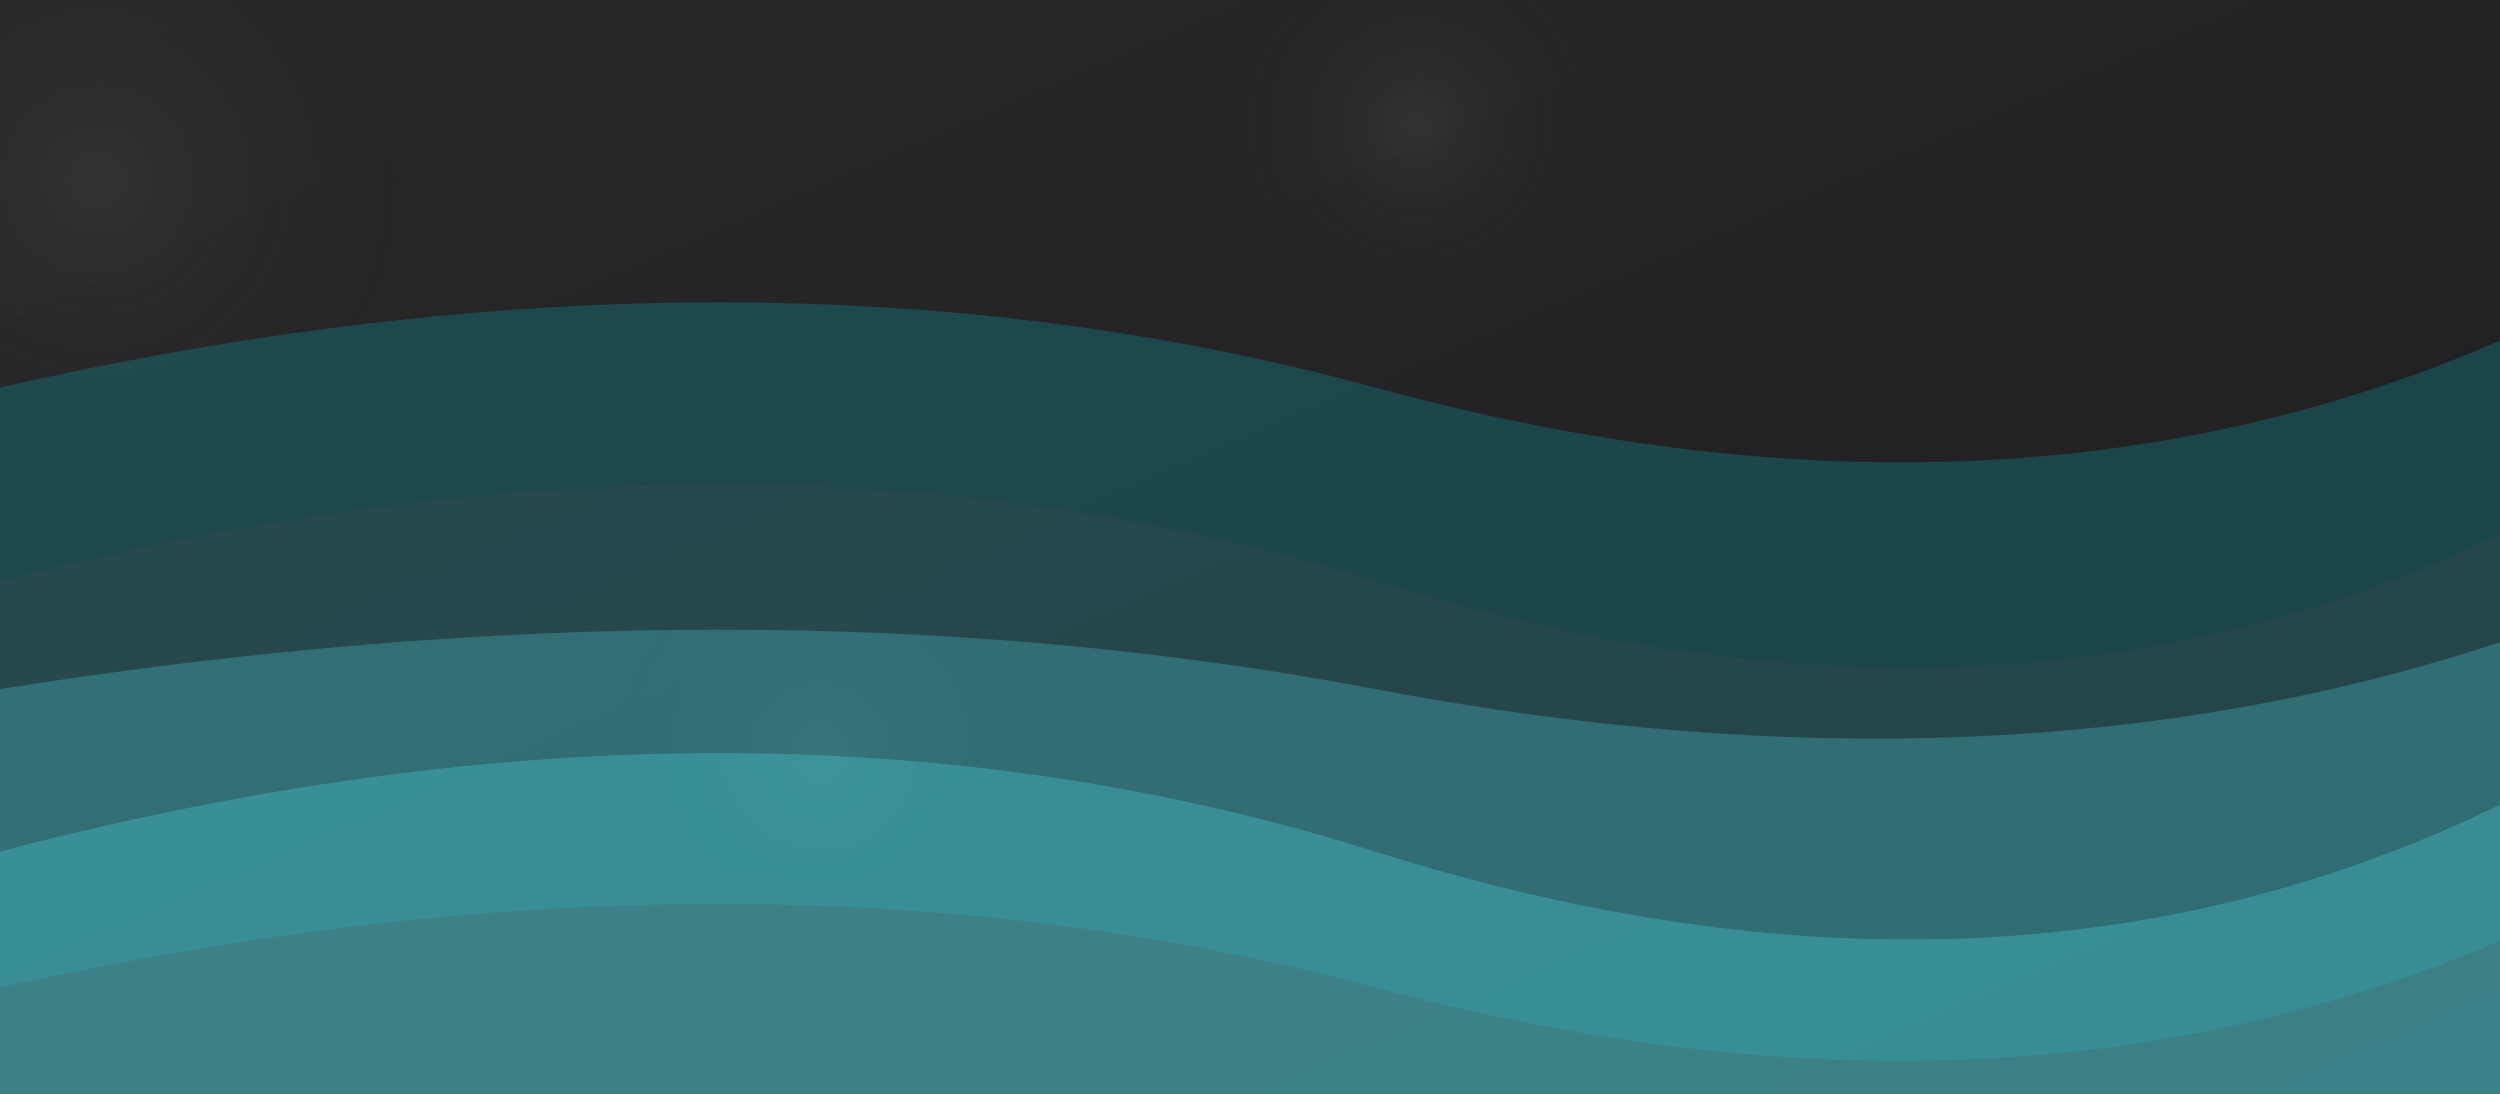
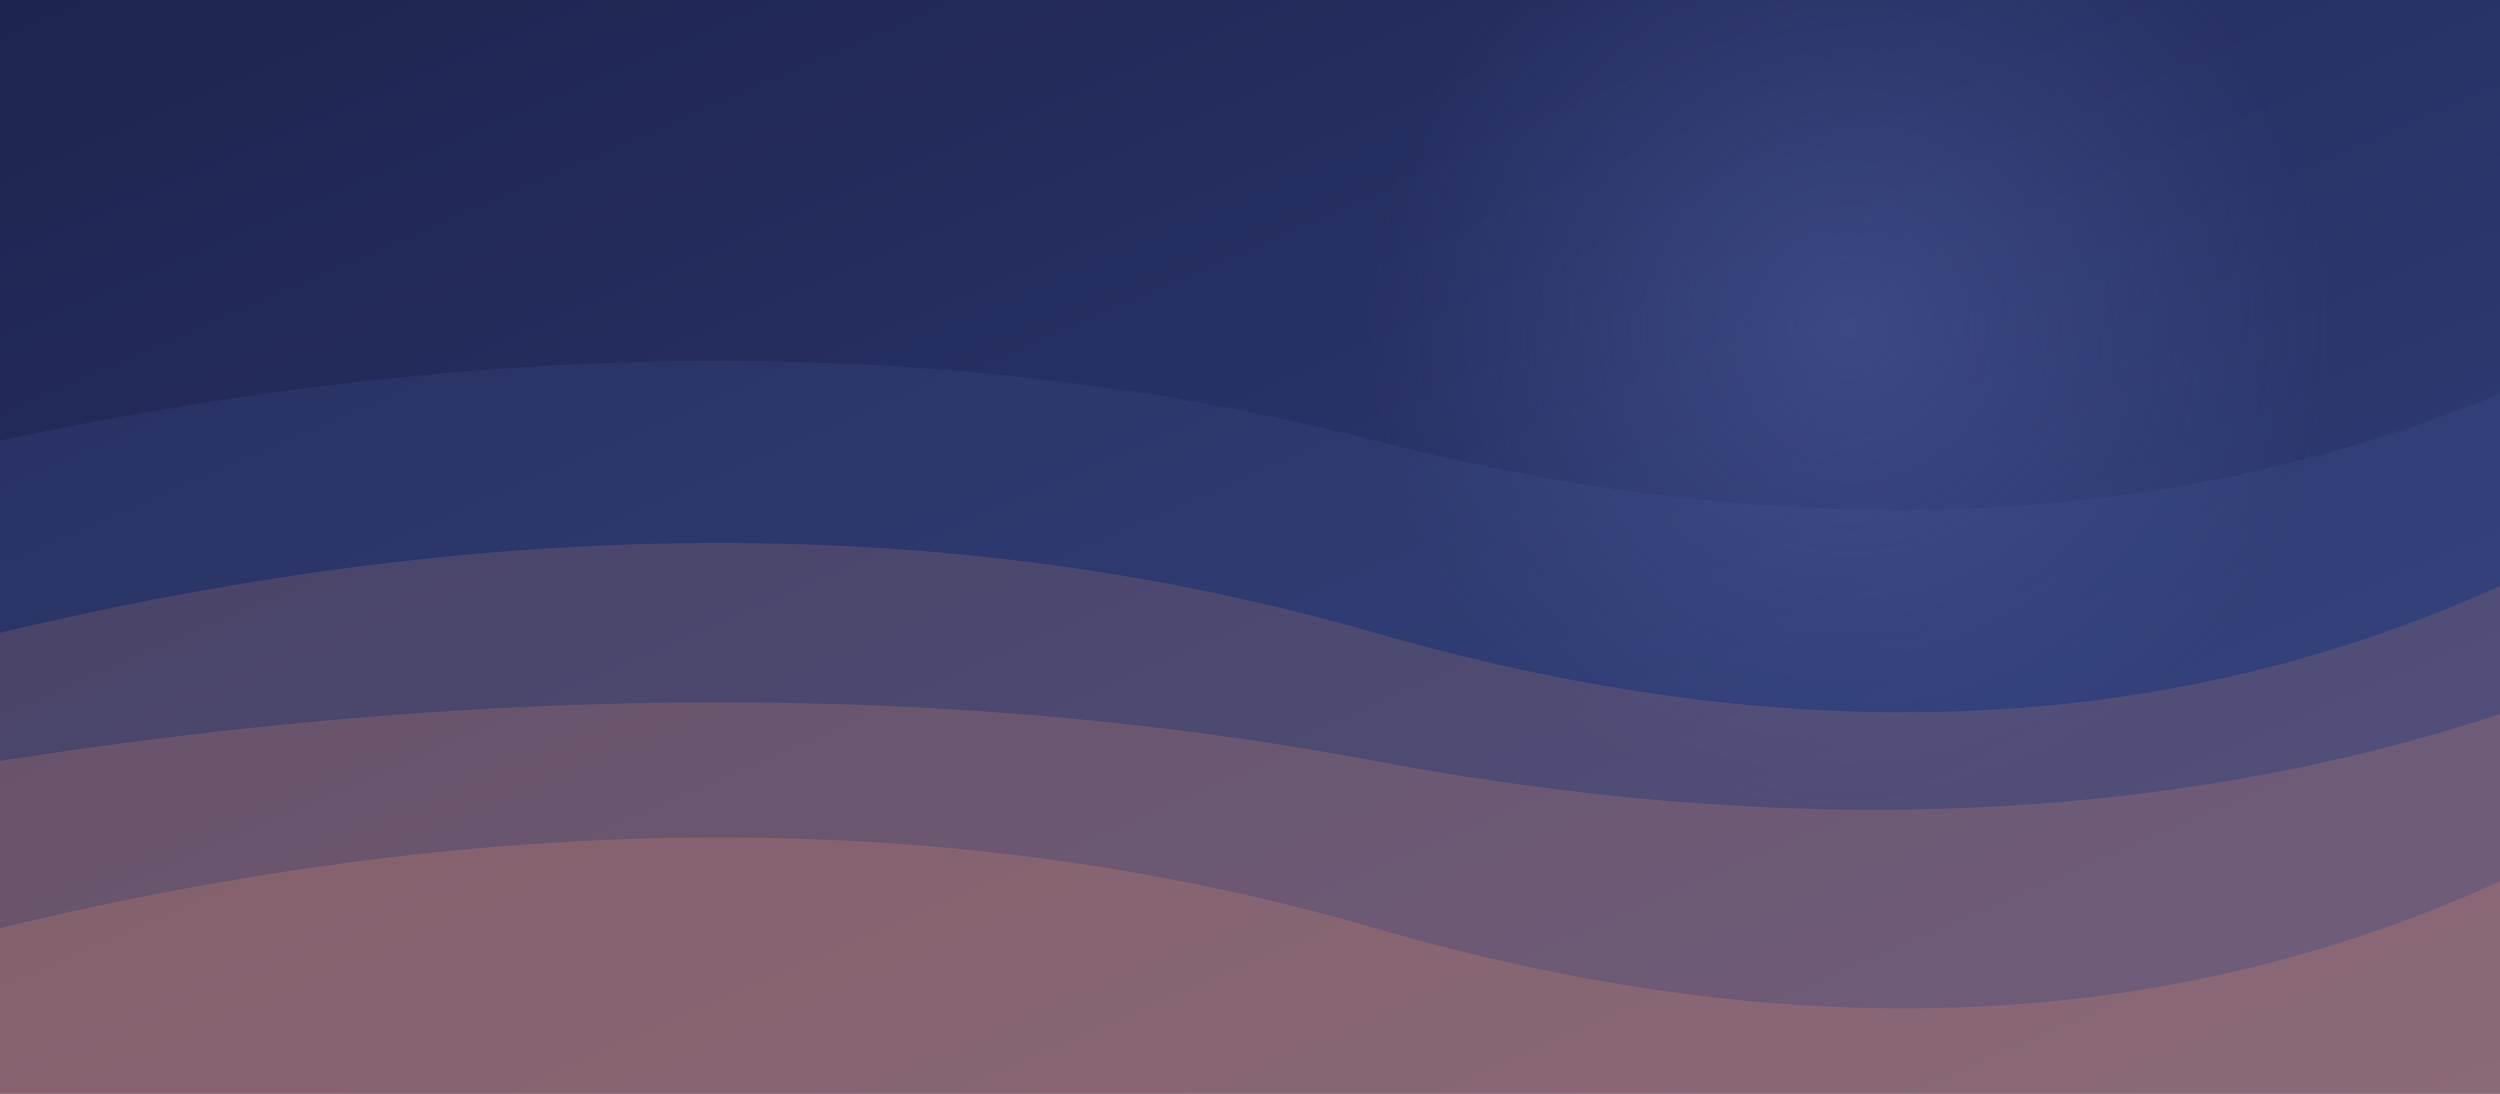
<svg xmlns="http://www.w3.org/2000/svg" viewBox="0 0 1600 700" width="1600" height="700">
  <defs>
    <linearGradient id="g1" x1="0" y1="0" x2="1" y2="1">
-       <stop offset="0" stop-color="#282829" />
-       <stop offset="1" stop-color="#1e1e20" />
+       <stop offset="0" stop-color="#1e2450" />
+       <stop offset="1" stop-color="#33417e" />
    </linearGradient>
    <radialGradient id="g2">
-       <stop offset="0" stop-color="#717376" />
-       <stop offset="1" stop-color="#13151a" stop-opacity="0" />
+       <stop offset="0" stop-color="#4f5da0" stop-opacity="0.5" />
+       <stop offset="1" stop-color="#4f5da0" stop-opacity="0" />
    </radialGradient>
  </defs>
  <rect width="1600" height="700" fill="url(#g1)" />
-   <circle cx="62" cy="115" r="210" fill="url(#g2)" opacity="0.15" />
-   <circle cx="525" cy="483" r="135" fill="url(#g2)" opacity="0.20" />
-   <circle cx="907" cy="80" r="137" fill="url(#g2)" opacity="0.17" />
-   <path d="M0 248 Q 480 139 880 248 T 1600 218 V 700 H0 Z" fill="#00c2d1" opacity="0.22" />
-   <path d="M0 372 Q 480 248 880 372 T 1600 342 V 700 H0 Z" fill="#4a494b" opacity="0.23" />
-   <path d="M0 441 Q 480 365 880 441 T 1600 411 V 700 H0 Z" fill="#4dd4df" opacity="0.28" />
-   <path d="M0 545 Q 480 419 880 545 T 1600 515 V 700 H0 Z" fill="#4dd4df" opacity="0.32" />
-   <path d="M0 632 Q 480 525 880 632 T 1600 602 V 700 H0 Z" fill="#4a494b" opacity="0.20" />
+   <circle cx="1184" cy="210" r="309" fill="url(#g2)" />
+   <path d="M0 282 Q 480 180 880 282 T 1600 252 V 700 H0 Z" fill="#4f5da0" opacity="0.16" />
+   <path d="M0 405 Q 480 290 880 405 T 1600 375 V 700 H0 Z" fill="#e08e6d" opacity="0.17" />
+   <path d="M0 487 Q 480 412 880 487 T 1600 457 V 700 H0 Z" fill="#e08e6d" opacity="0.20" />
+   <path d="M0 594 Q 480 478 880 594 T 1600 564 V 700 H0 Z" fill="#e08e6d" opacity="0.23" />
</svg>
